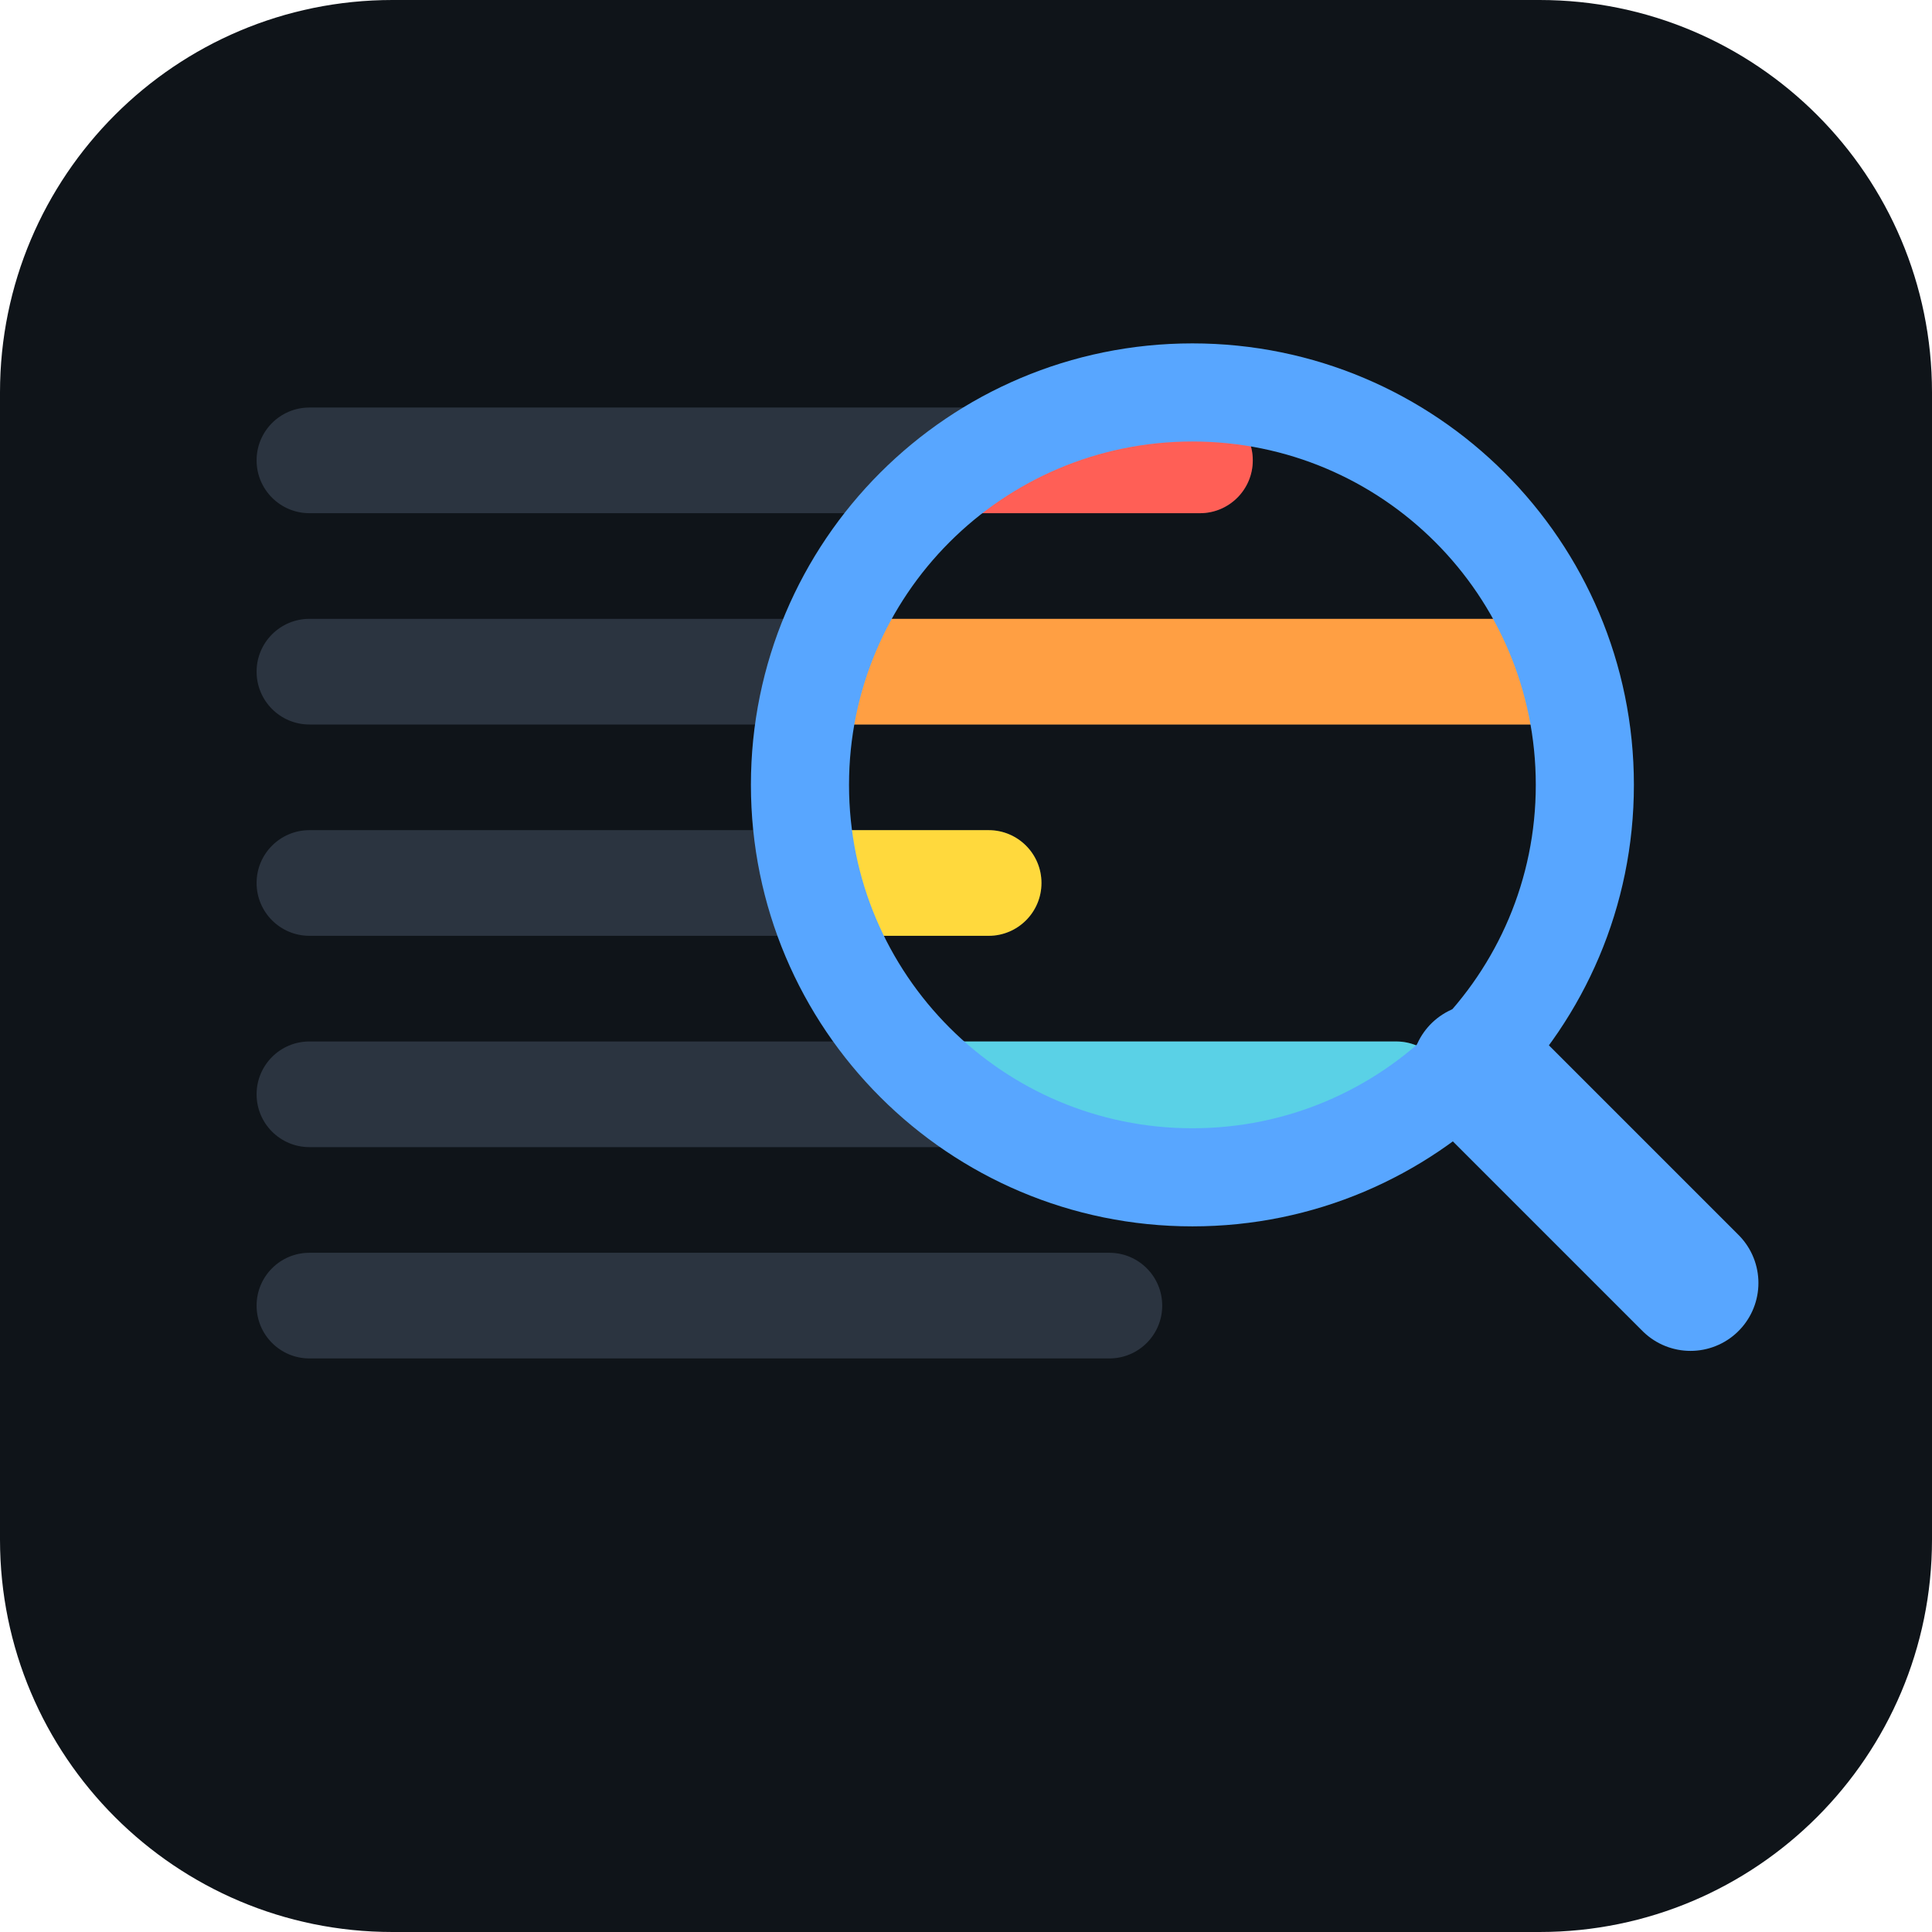
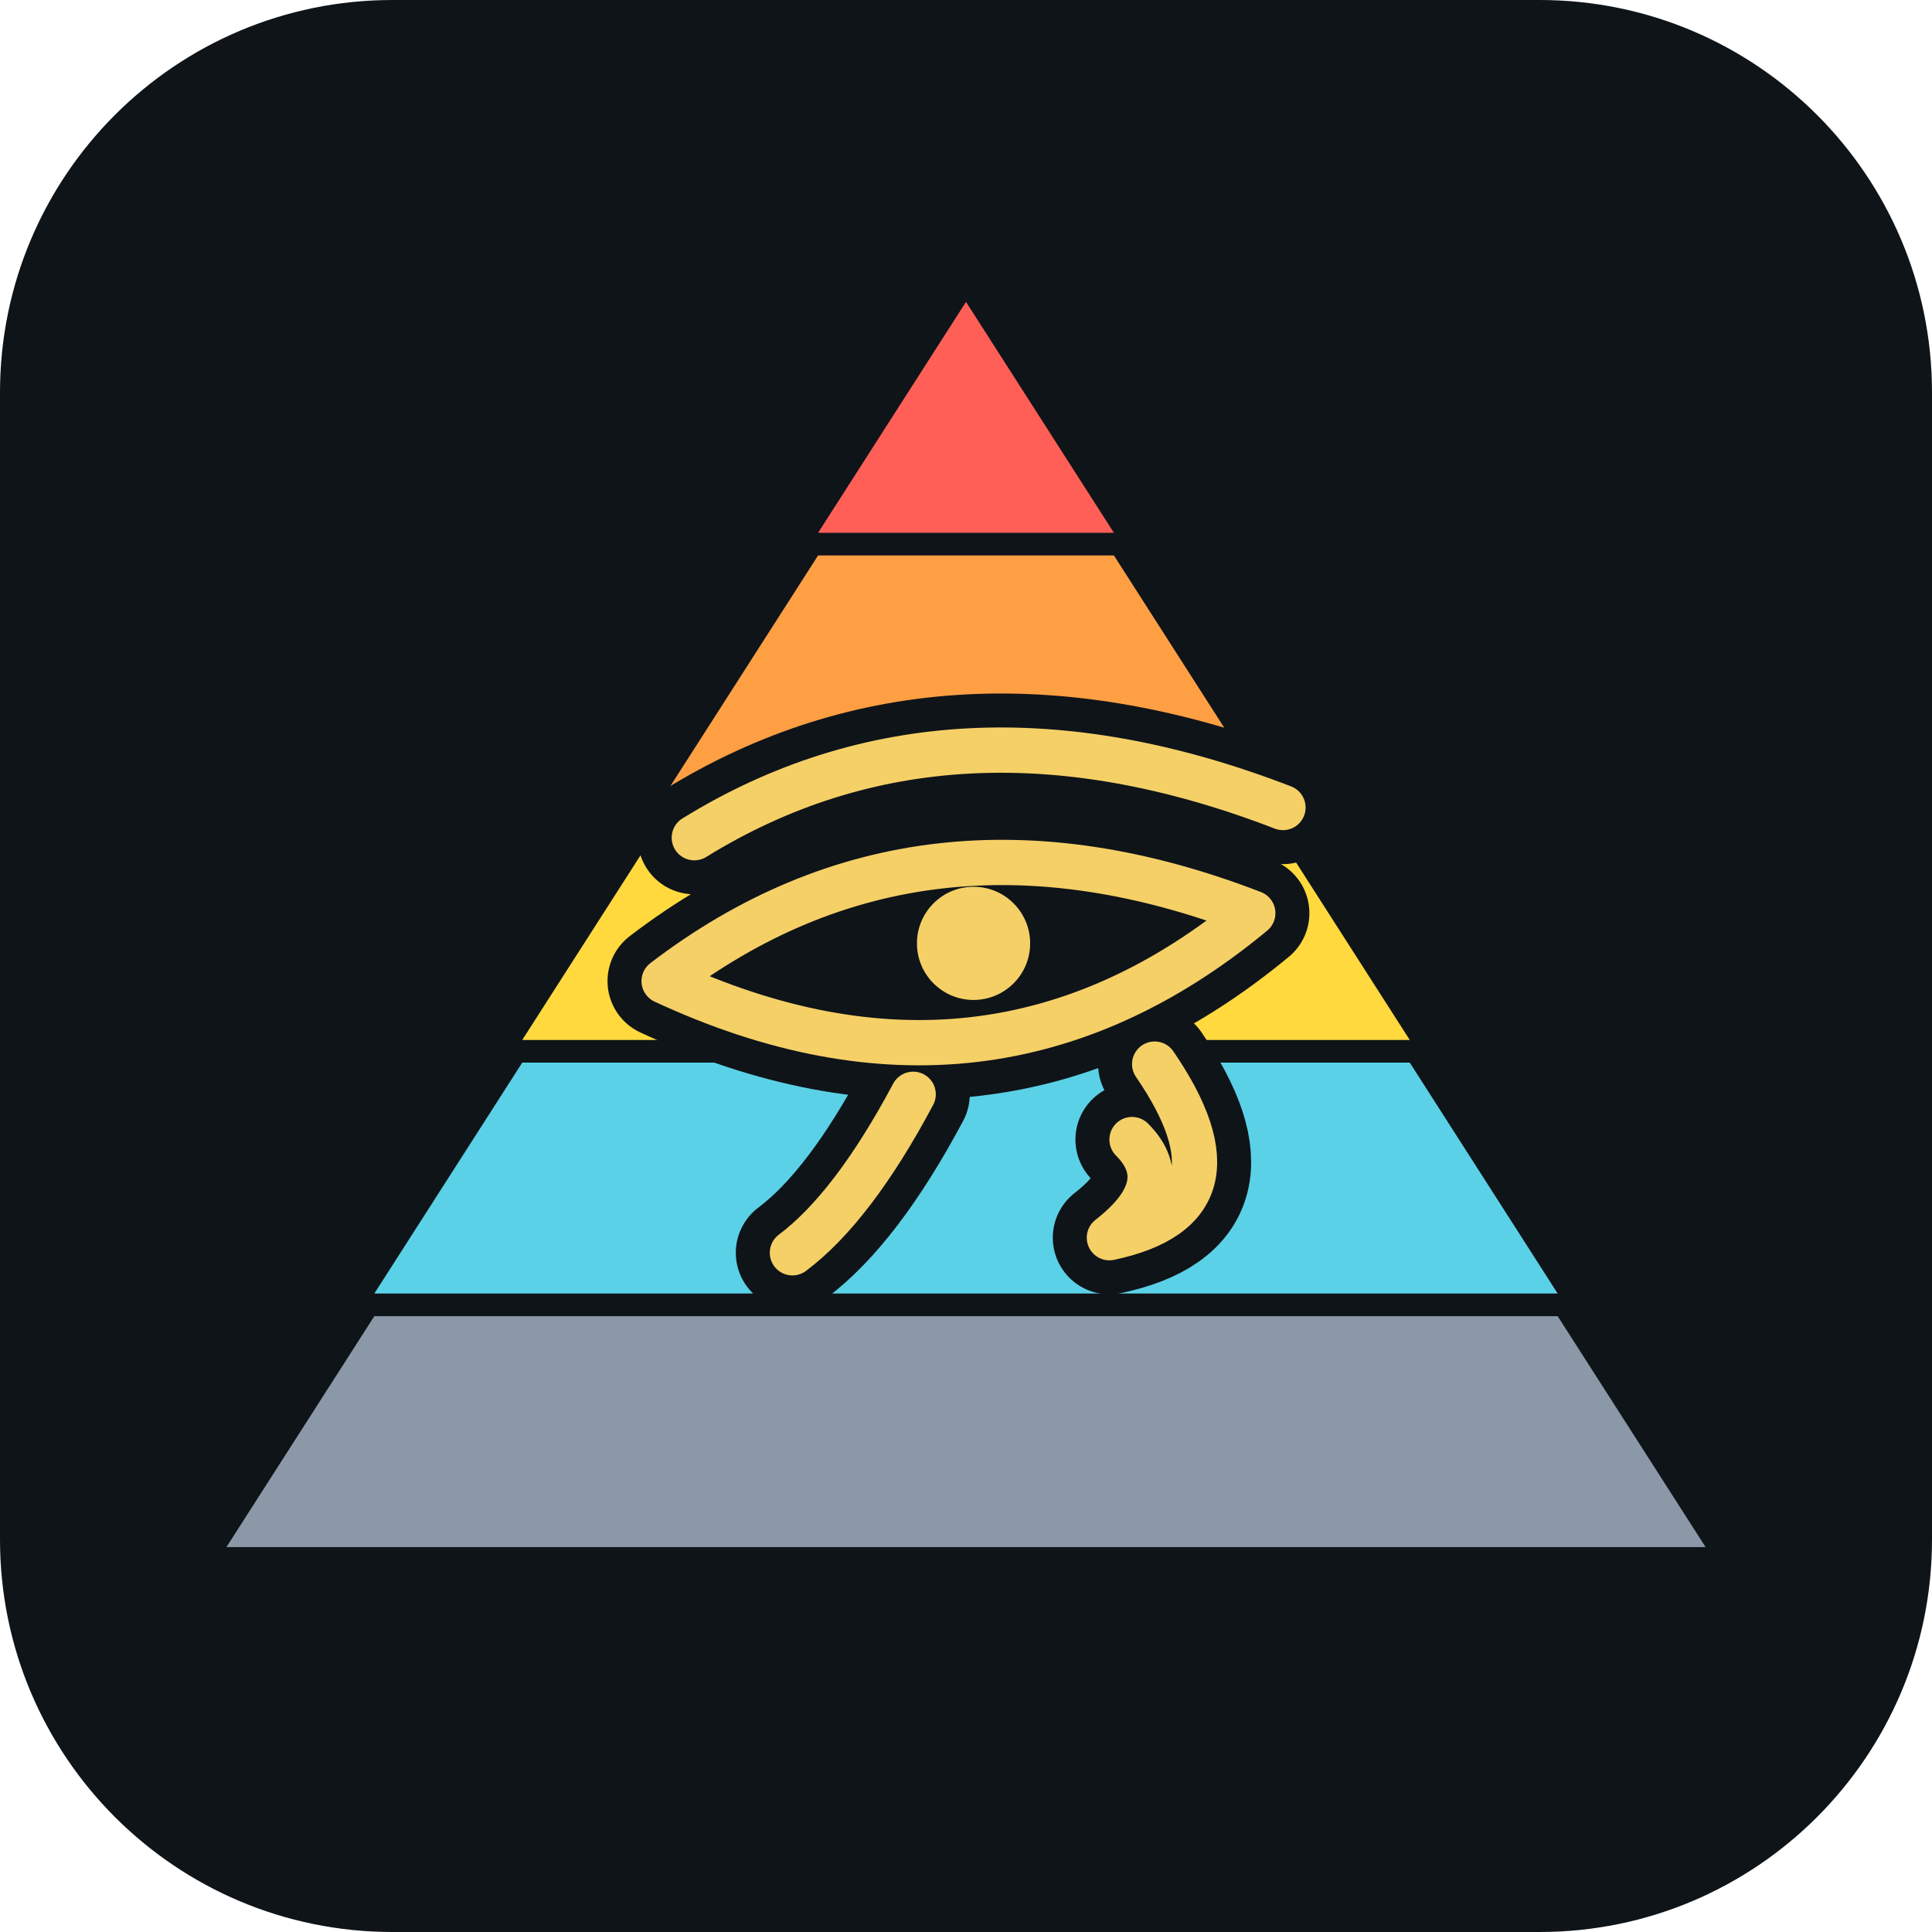
<svg xmlns="http://www.w3.org/2000/svg" viewBox="0 0 256 256" width="256" height="256" role="img" aria-label="Linsight">
-   <defs>
-     <clipPath id="lens">
-       <circle cx="158" cy="104" r="52" />
-     </clipPath>
-   </defs>
  <rect width="256" height="256" rx="52" fill="#0f1419" />
-   <g fill="#2b3440">
-     <rect x="34" y="54" width="132" height="14" rx="7" />
-     <rect x="34" y="82" width="180" height="14" rx="7" />
-     <rect x="34" y="110" width="104" height="14" rx="7" />
-     <rect x="34" y="138" width="158" height="14" rx="7" />
-     <rect x="34" y="166" width="120" height="14" rx="7" />
+   <g>
+     <polygon points="128,40 147.6,70.6 108.4,70.6" fill="#ff5f56" />
+     <polygon points="108.4,73.6 147.6,73.6 167.2,104.2 88.8,104.2" fill="#ff9f43" />
+     <polygon points="88.8,107.2 167.2,107.2 186.8,137.8 69.2,137.8" fill="#ffd93d" />
+     <polygon points="69.2,140.8 186.8,140.8 206.4,171.4 49.6,171.4" fill="#5ad1e6" />
+     <polygon points="49.6,174.4 206.4,174.4 226,205 30,205" fill="#8b98a8" />
  </g>
-   <g clip-path="url(#lens)">
-     <rect x="34" y="54" width="132" height="14" rx="7" fill="#ff5f56" />
-     <rect x="34" y="82" width="180" height="14" rx="7" fill="#ff9f43" />
-     <rect x="34" y="110" width="104" height="14" rx="7" fill="#ffd93d" />
-     <rect x="34" y="138" width="158" height="14" rx="7" fill="#5ad1e6" />
+   <g transform="translate(128,132)" fill="none" stroke="#0f1419" stroke-width="15" stroke-linecap="round" stroke-linejoin="round">
+     <path d="M-40,-2 Q-6,-28 38,-11 Q3,18 -40,-2 Z" />
+     <path d="M-36,-21 Q-2,-42 42,-25" />
+     <path d="M-7,13 Q-15,28 -23,34" />
+     <path d="M25,9 Q38,28 19,32 Q28,25 22,19" />
  </g>
-   <circle cx="158" cy="104" r="52" fill="none" stroke="#58a6ff" stroke-width="13" />
-   <line x1="196" y1="142" x2="224" y2="170" stroke="#58a6ff" stroke-width="18" stroke-linecap="round" />
+   <g transform="translate(128,132)" fill="none" stroke="#f5d067" stroke-width="6" stroke-linecap="round" stroke-linejoin="round">
+     <path d="M-40,-2 Q-6,-28 38,-11 Q3,18 -40,-2 Z" fill="#0f1419" />
+     <path d="M-36,-21 Q-2,-42 42,-25" />
+     <path d="M-7,13 Q-15,28 -23,34" />
+     <path d="M25,9 Q38,28 19,32 Q28,25 22,19" />
+     <circle cx="1" cy="-7" r="7.5" fill="#f5d067" stroke="none" />
+   </g>
</svg>
